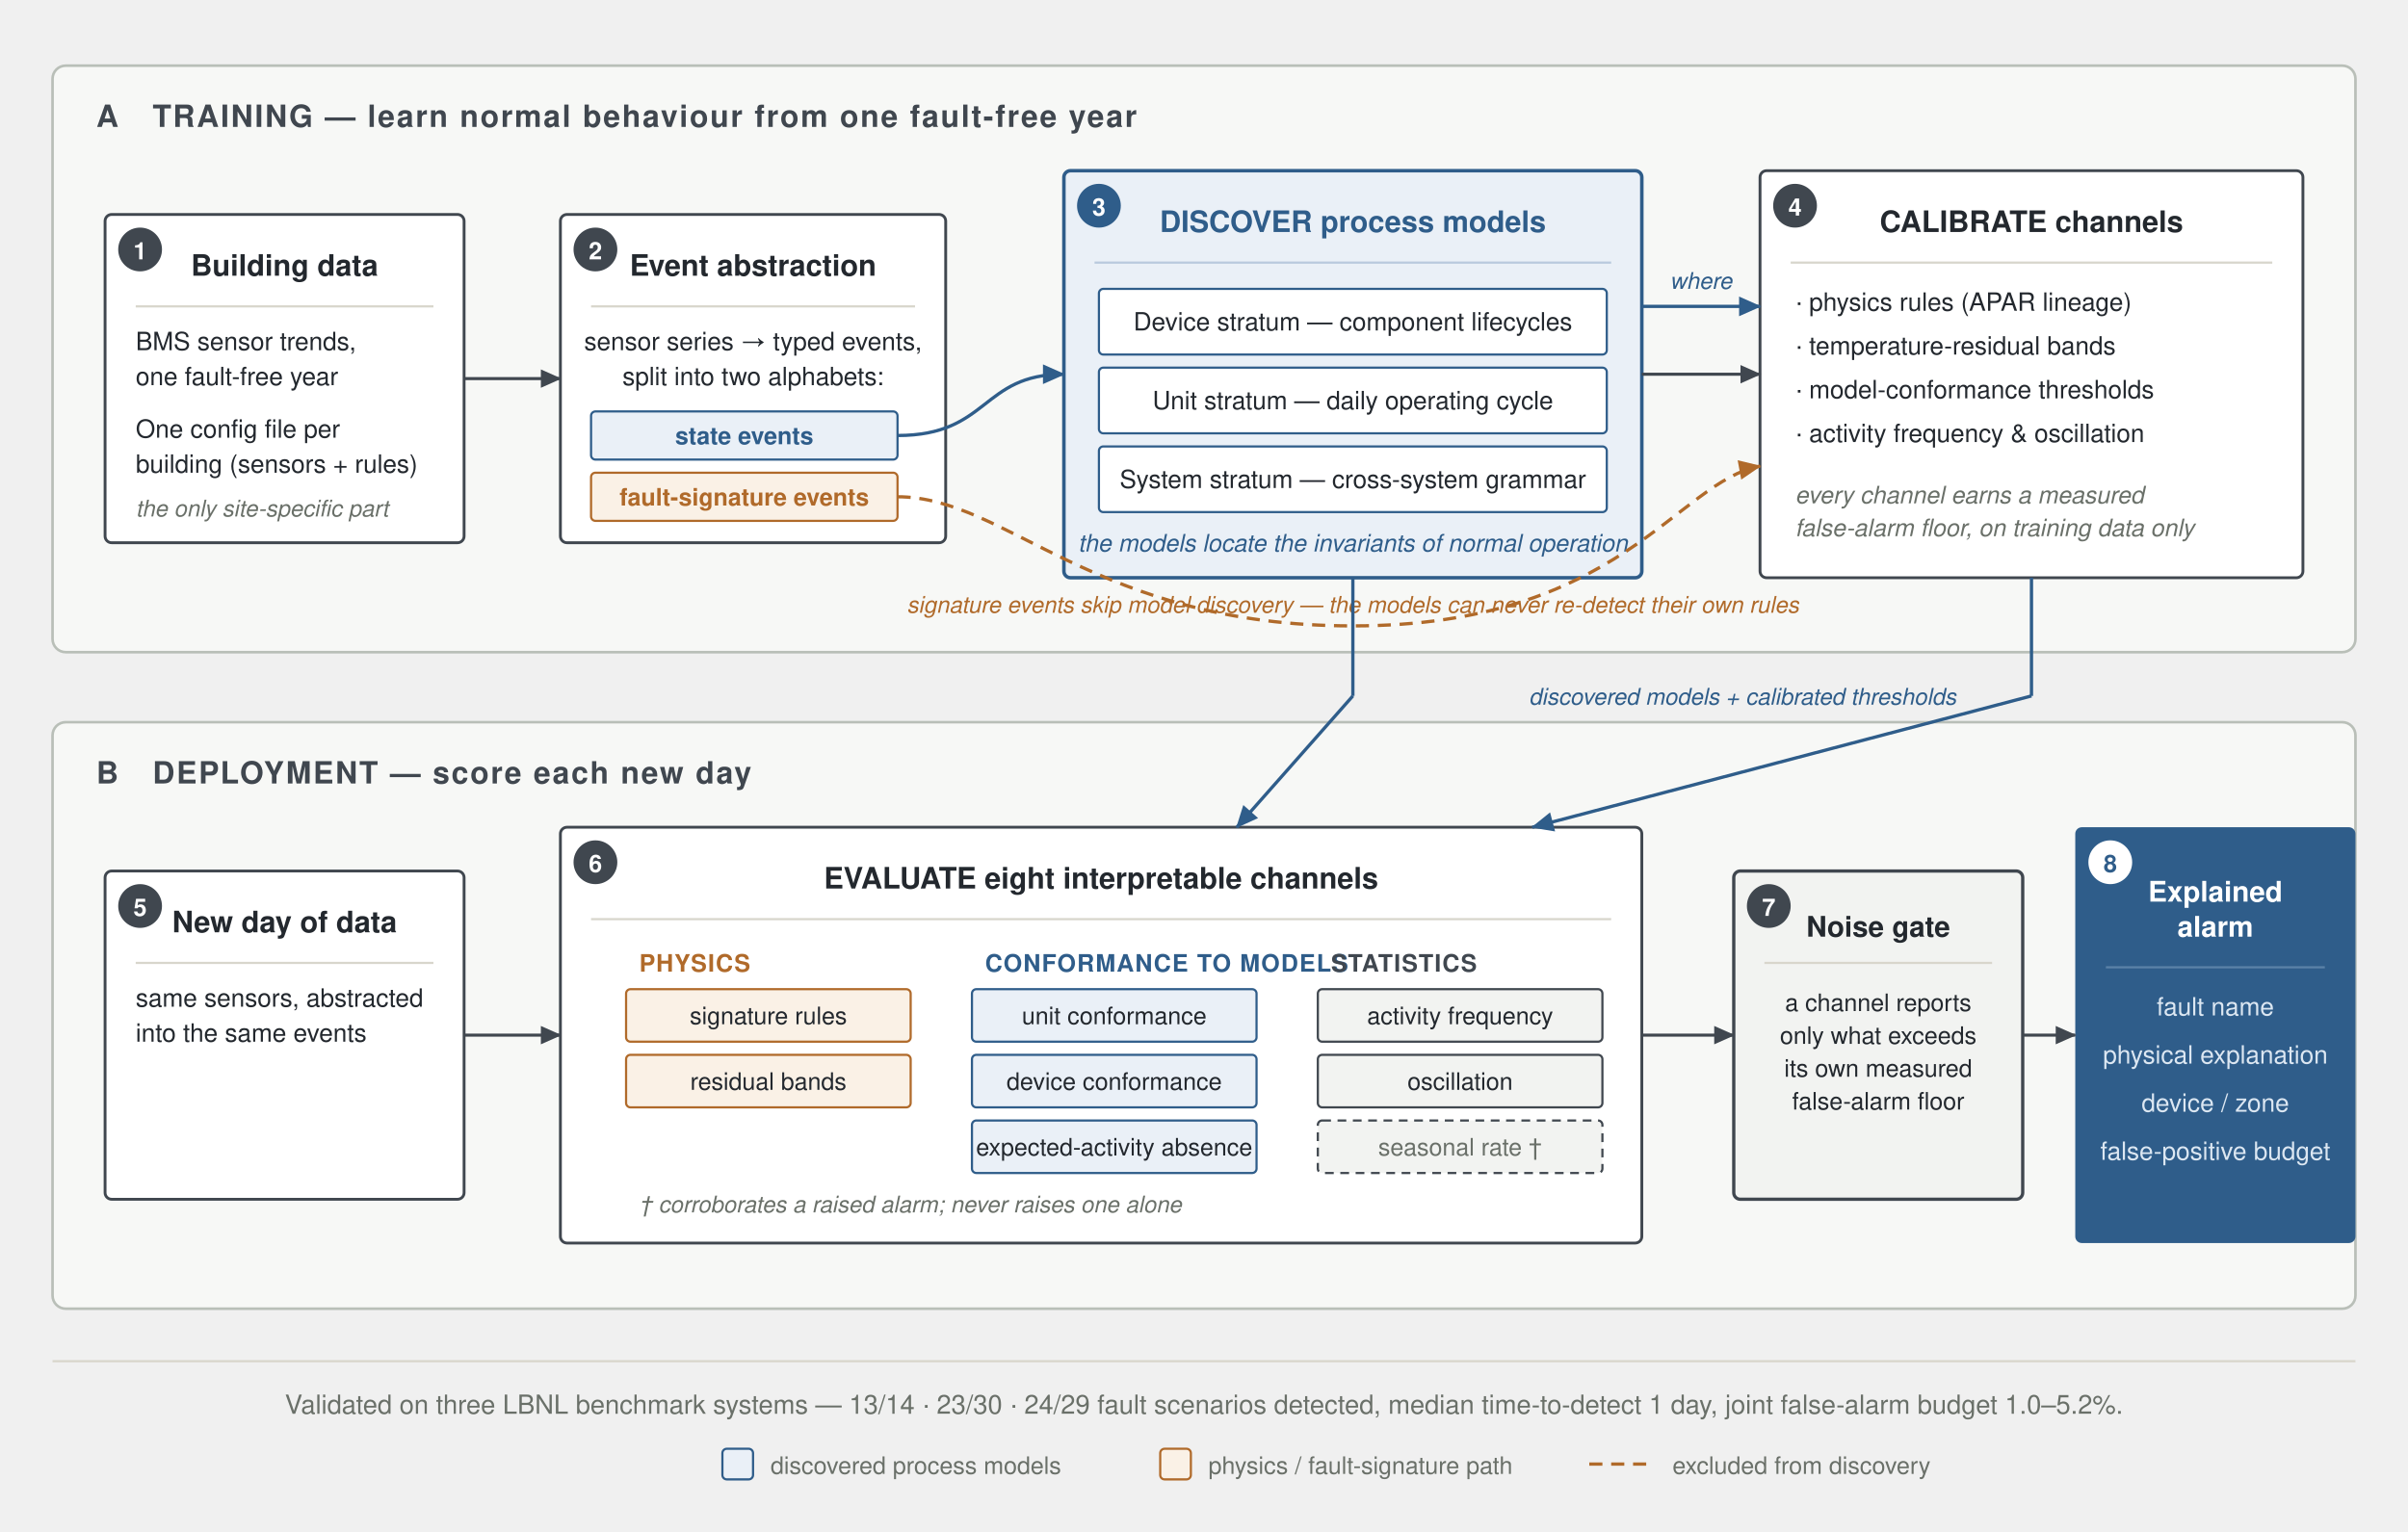
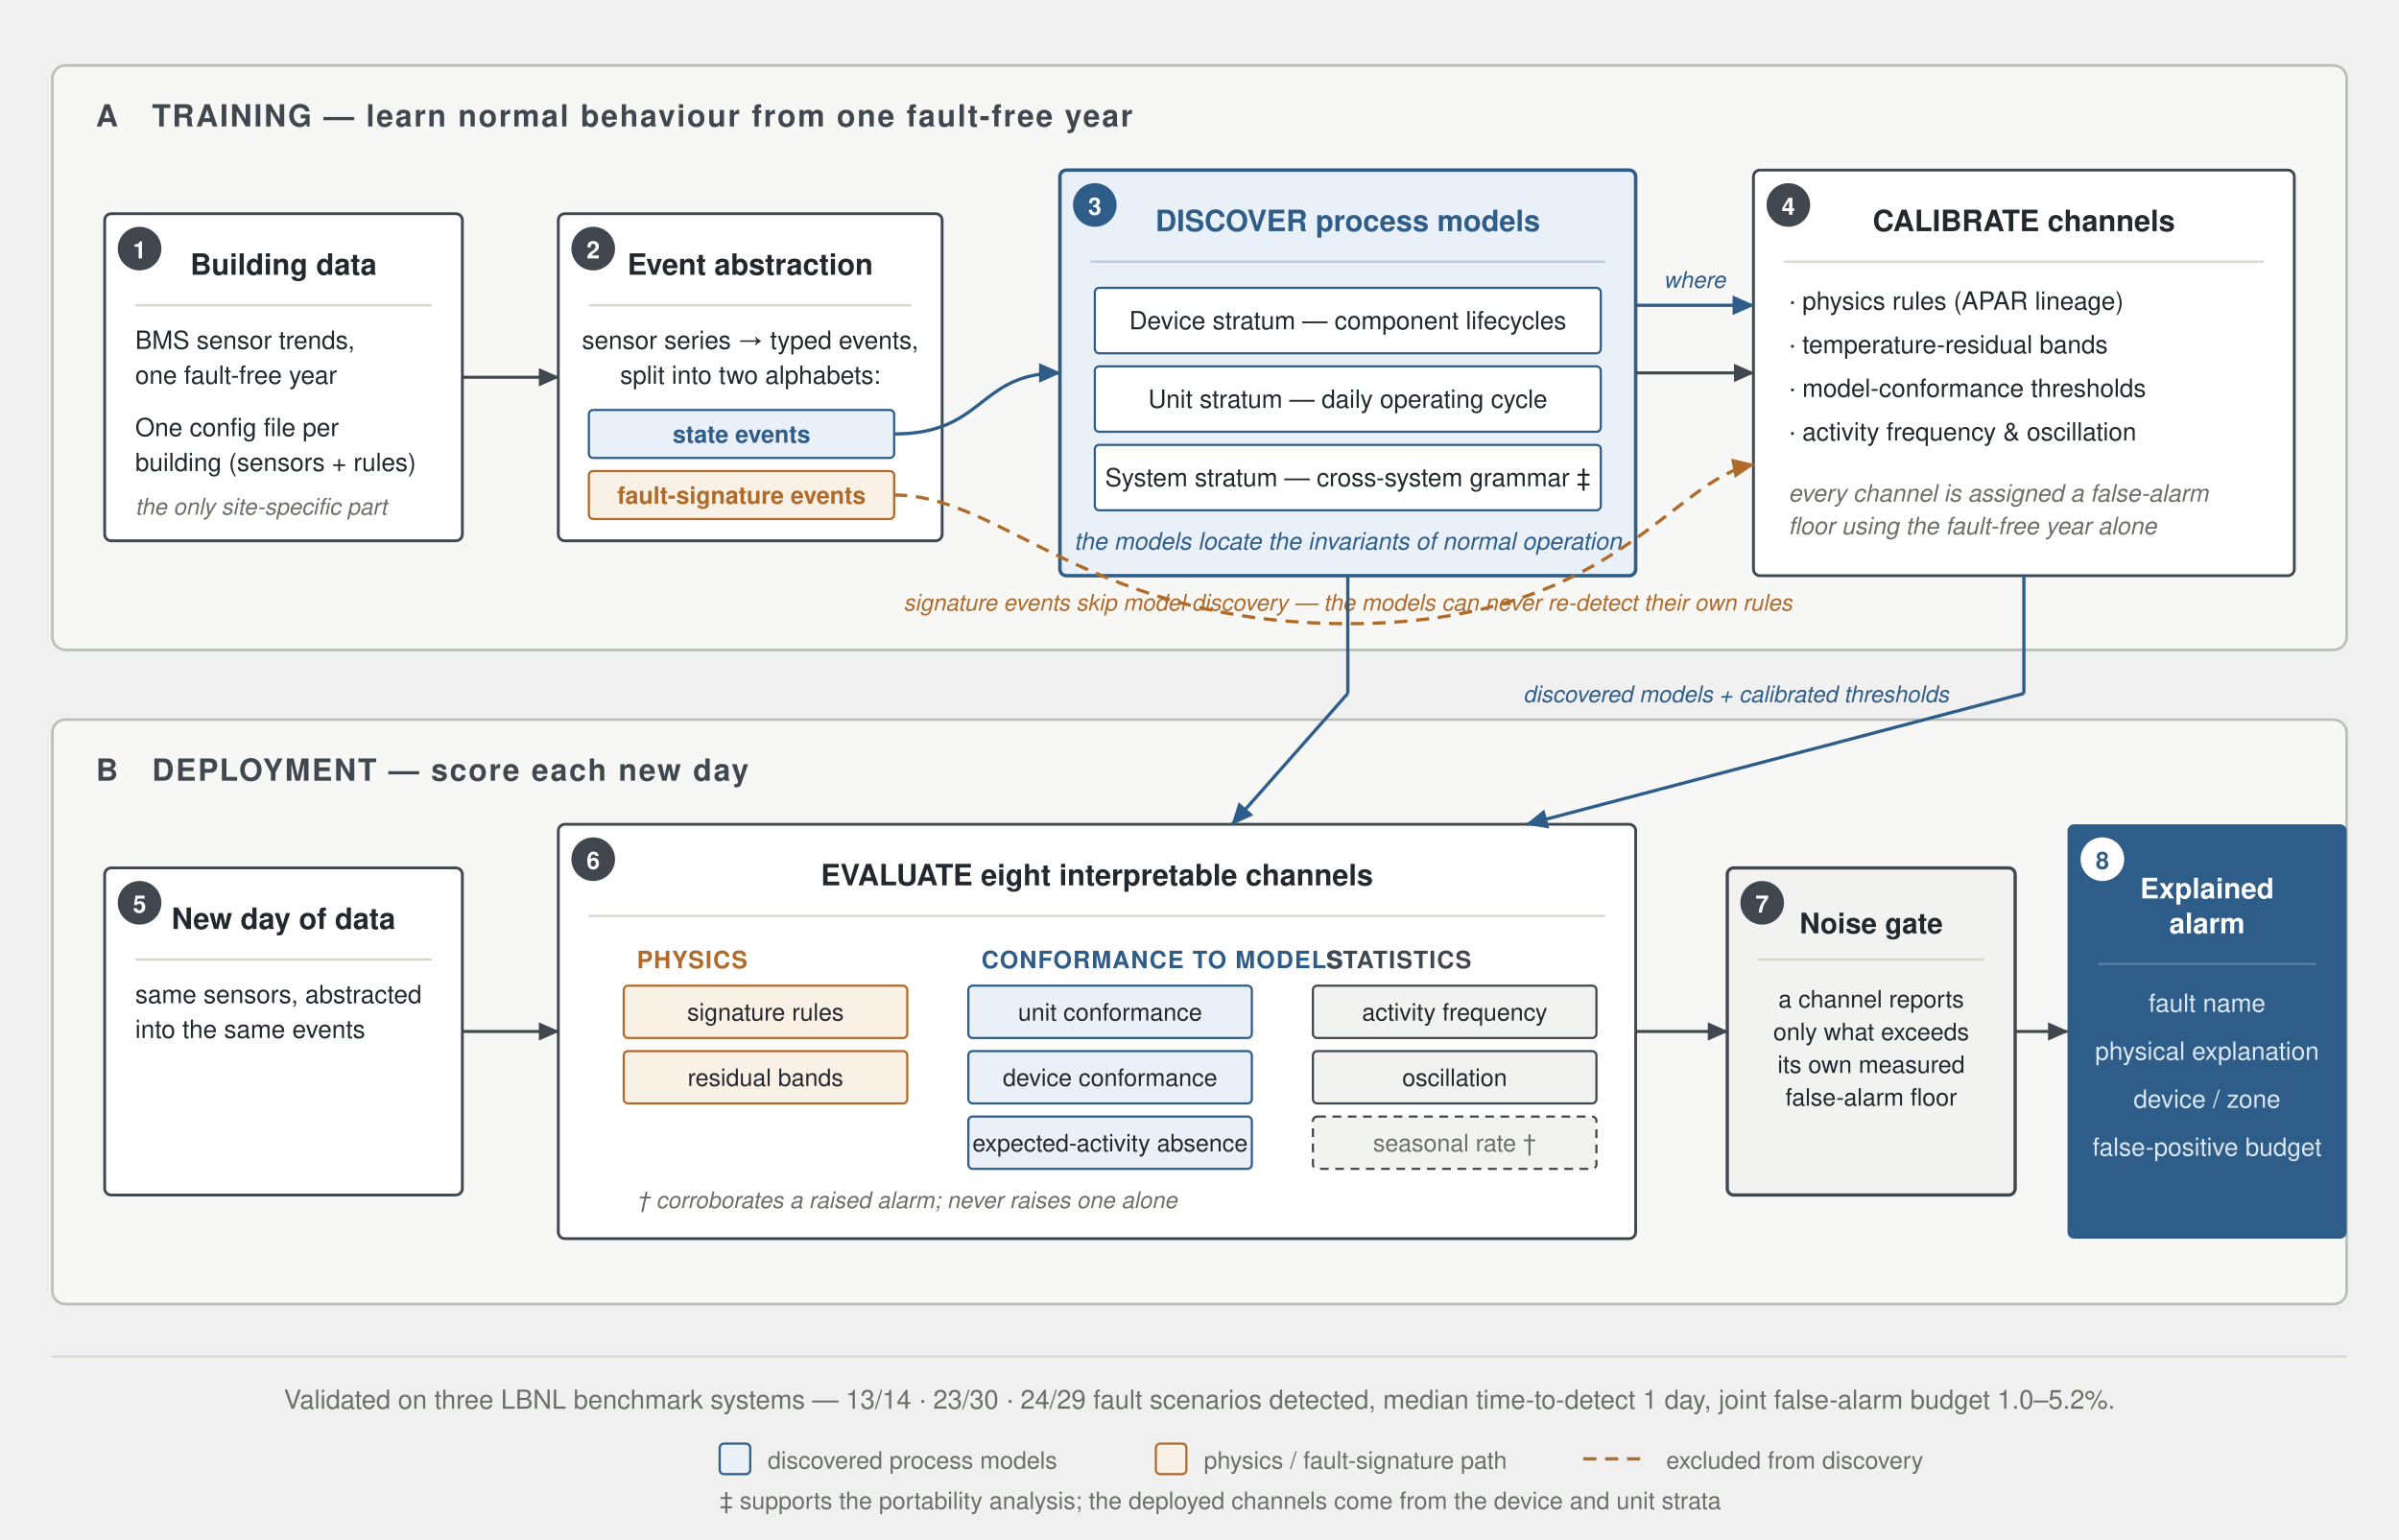
- <svg xmlns="http://www.w3.org/2000/svg" viewBox="0 0 1100 700" width="1100" height="700" font-family="Helvetica Neue, Helvetica, Arial, sans-serif">
+ <svg xmlns="http://www.w3.org/2000/svg" viewBox="0 0 1100 706" width="1100" height="706" font-family="Helvetica Neue, Helvetica, Arial, sans-serif">
  <defs>
    <marker id="ar" viewBox="0 0 10 10" refX="8.5" refY="5" markerWidth="7.5" markerHeight="7.5" orient="auto">
      <path d="M0,1 L9,5 L0,9 Z" fill="#40474F" />
    </marker>
    <marker id="arB" viewBox="0 0 10 10" refX="8.5" refY="5" markerWidth="7.5" markerHeight="7.5" orient="auto">
      <path d="M0,1 L9,5 L0,9 Z" fill="#B06A2A" />
    </marker>
    <marker id="arBlue" viewBox="0 0 10 10" refX="8.5" refY="5" markerWidth="7.5" markerHeight="7.5" orient="auto">
      <path d="M0,1 L9,5 L0,9 Z" fill="#2F5D8A" />
    </marker>
  </defs>
  <rect x="24" y="30" width="1052" height="268" rx="6" fill="#F7F8F6" stroke="#B9BFB8" stroke-width="1.2" />
  <text x="44" y="58" font-size="14" font-weight="700" letter-spacing="0.8" fill="#40474F">A TRAINING — learn normal behaviour from one fault-free year</text>
  <g>
    <rect x="48" y="98" width="164" height="150" rx="3" fill="#FFFFFF" stroke="#40474F" stroke-width="1.3" />
    <circle cx="64" cy="114" r="10" fill="#40474F" />
    <text x="64" y="118.5" text-anchor="middle" font-size="11" font-weight="700" fill="#FFF">1</text>
    <text x="130" y="126" text-anchor="middle" font-size="13.5" font-weight="600" fill="#23282E">Building data</text>
    <line x1="62" y1="140" x2="198" y2="140" stroke="#D8D6CC" />
    <text x="62" y="160" font-size="11.5" fill="#23282E">BMS sensor trends,</text>
    <text x="62" y="176" font-size="11.5" fill="#23282E">one fault-free year</text>
    <text x="62" y="200" font-size="11.5" fill="#23282E">One config file per</text>
    <text x="62" y="216" font-size="11.5" fill="#23282E">building (sensors + rules)</text>
    <text x="62" y="236" font-size="10.5" font-style="italic" fill="#6A7069">the only site-specific part</text>
  </g>
  <g>
    <rect x="256" y="98" width="176" height="150" rx="3" fill="#FFFFFF" stroke="#40474F" stroke-width="1.3" />
    <circle cx="272" cy="114" r="10" fill="#40474F" />
    <text x="272" y="118.5" text-anchor="middle" font-size="11" font-weight="700" fill="#FFF">2</text>
    <text x="344" y="126" text-anchor="middle" font-size="13.5" font-weight="600" fill="#23282E">Event abstraction</text>
    <line x1="270" y1="140" x2="418" y2="140" stroke="#D8D6CC" />
    <text x="344" y="160" text-anchor="middle" font-size="11.5" fill="#23282E">sensor series → typed events,</text>
    <text x="344" y="176" text-anchor="middle" font-size="11.5" fill="#23282E">split into two alphabets:</text>
    <rect x="270" y="188" width="140" height="22" rx="2" fill="#EAF0F7" stroke="#2F5D8A" />
    <text x="340" y="203" text-anchor="middle" font-size="11" fill="#2F5D8A" font-weight="600">state events</text>
    <rect x="270" y="216" width="140" height="22" rx="2" fill="#FAF1E6" stroke="#B06A2A" />
    <text x="340" y="231" text-anchor="middle" font-size="11" fill="#B06A2A" font-weight="600">fault-signature events</text>
  </g>
  <g>
    <rect x="486" y="78" width="264" height="186" rx="3" fill="#EAF0F7" stroke="#2F5D8A" stroke-width="1.6" />
    <circle cx="502" cy="94" r="10" fill="#2F5D8A" />
    <text x="502" y="98.5" text-anchor="middle" font-size="11" font-weight="700" fill="#FFF">3</text>
    <text x="618" y="106" text-anchor="middle" font-size="13.5" font-weight="700" fill="#2F5D8A">DISCOVER  process models</text>
    <line x1="500" y1="120" x2="736" y2="120" stroke="#B9CADD" />
    <rect x="502" y="132" width="232" height="30" rx="2" fill="#FFFFFF" stroke="#2F5D8A" />
    <text x="618" y="151" text-anchor="middle" font-size="11.5" fill="#23282E">Device stratum — component lifecycles</text>
    <rect x="502" y="168" width="232" height="30" rx="2" fill="#FFFFFF" stroke="#2F5D8A" />
    <text x="618" y="187" text-anchor="middle" font-size="11.5" fill="#23282E">Unit stratum — daily operating cycle</text>
    <rect x="502" y="204" width="232" height="30" rx="2" fill="#FFFFFF" stroke="#2F5D8A" />
-     <text x="618" y="223" text-anchor="middle" font-size="11.5" fill="#23282E">System stratum — cross-system grammar</text>
+     <text x="618" y="223" text-anchor="middle" font-size="11.5" fill="#23282E">System stratum — cross-system grammar ‡</text>
    <text x="618" y="252" text-anchor="middle" font-size="11" font-style="italic" fill="#2F5D8A">the models locate the invariants of normal operation</text>
  </g>
  <g>
    <rect x="804" y="78" width="248" height="186" rx="3" fill="#FFFFFF" stroke="#40474F" stroke-width="1.3" />
    <circle cx="820" cy="94" r="10" fill="#40474F" />
    <text x="820" y="98.5" text-anchor="middle" font-size="11" font-weight="700" fill="#FFF">4</text>
    <text x="928" y="106" text-anchor="middle" font-size="13.5" font-weight="700" fill="#23282E">CALIBRATE  channels</text>
    <line x1="818" y1="120" x2="1038" y2="120" stroke="#D8D6CC" />
    <text x="820" y="142" font-size="11.5" fill="#23282E">· physics rules (APAR lineage)</text>
    <text x="820" y="162" font-size="11.5" fill="#23282E">· temperature-residual bands</text>
    <text x="820" y="182" font-size="11.5" fill="#23282E">· model-conformance thresholds</text>
    <text x="820" y="202" font-size="11.5" fill="#23282E">· activity frequency &amp; oscillation</text>
-     <text x="820" y="230" font-size="11" font-style="italic" fill="#6A7069">every channel earns a measured</text>
-     <text x="820" y="245" font-size="11" font-style="italic" fill="#6A7069">false-alarm floor, on training data only</text>
+     <text x="820" y="230" font-size="11" font-style="italic" fill="#6A7069">every channel is assigned a false-alarm</text>
+     <text x="820" y="245" font-size="11" font-style="italic" fill="#6A7069">floor using the fault-free year alone</text>
  </g>
  <rect x="24" y="330" width="1052" height="268" rx="6" fill="#F7F8F6" stroke="#B9BFB8" stroke-width="1.2" />
  <text x="44" y="358" font-size="14" font-weight="700" letter-spacing="0.8" fill="#40474F">B DEPLOYMENT — score each new day</text>
  <g>
    <rect x="48" y="398" width="164" height="150" rx="3" fill="#FFFFFF" stroke="#40474F" stroke-width="1.3" />
    <circle cx="64" cy="414" r="10" fill="#40474F" />
    <text x="64" y="418.5" text-anchor="middle" font-size="11" font-weight="700" fill="#FFF">5</text>
    <text x="130" y="426" text-anchor="middle" font-size="13.5" font-weight="600" fill="#23282E">New day of data</text>
    <line x1="62" y1="440" x2="198" y2="440" stroke="#D8D6CC" />
    <text x="62" y="460" font-size="11.5" fill="#23282E">same sensors, abstracted</text>
    <text x="62" y="476" font-size="11.5" fill="#23282E">into the same events</text>
  </g>
  <g>
    <rect x="256" y="378" width="494" height="190" rx="3" fill="#FFFFFF" stroke="#40474F" stroke-width="1.3" />
    <circle cx="272" cy="394" r="10" fill="#40474F" />
    <text x="272" y="398.5" text-anchor="middle" font-size="11" font-weight="700" fill="#FFF">6</text>
    <text x="503" y="406" text-anchor="middle" font-size="13.5" font-weight="700" fill="#23282E">EVALUATE  eight interpretable channels</text>
    <line x1="270" y1="420" x2="736" y2="420" stroke="#D8D6CC" />
    <text x="292" y="444" font-size="11" font-weight="700" letter-spacing="0.5" fill="#B06A2A">PHYSICS</text>
    <rect x="286" y="452" width="130" height="24" rx="2" fill="#FAF1E6" stroke="#B06A2A" />
    <text x="351" y="468" text-anchor="middle" font-size="11" fill="#23282E">signature rules</text>
    <rect x="286" y="482" width="130" height="24" rx="2" fill="#FAF1E6" stroke="#B06A2A" />
    <text x="351" y="498" text-anchor="middle" font-size="11" fill="#23282E">residual bands</text>
    <text x="450" y="444" font-size="11" font-weight="700" letter-spacing="0.5" fill="#2F5D8A">CONFORMANCE TO MODELS</text>
    <rect x="444" y="452" width="130" height="24" rx="2" fill="#EAF0F7" stroke="#2F5D8A" />
    <text x="509" y="468" text-anchor="middle" font-size="11" fill="#23282E">unit conformance</text>
    <rect x="444" y="482" width="130" height="24" rx="2" fill="#EAF0F7" stroke="#2F5D8A" />
    <text x="509" y="498" text-anchor="middle" font-size="11" fill="#23282E">device conformance</text>
    <rect x="444" y="512" width="130" height="24" rx="2" fill="#EAF0F7" stroke="#2F5D8A" />
    <text x="509" y="528" text-anchor="middle" font-size="11" fill="#23282E">expected-activity absence</text>
    <text x="608" y="444" font-size="11" font-weight="700" letter-spacing="0.5" fill="#40474F">STATISTICS</text>
    <rect x="602" y="452" width="130" height="24" rx="2" fill="#F2F3F1" stroke="#40474F" />
    <text x="667" y="468" text-anchor="middle" font-size="11" fill="#23282E">activity frequency</text>
    <rect x="602" y="482" width="130" height="24" rx="2" fill="#F2F3F1" stroke="#40474F" />
    <text x="667" y="498" text-anchor="middle" font-size="11" fill="#23282E">oscillation</text>
    <rect x="602" y="512" width="130" height="24" rx="2" fill="#F2F3F1" stroke="#40474F" stroke-dasharray="4 3" />
    <text x="667" y="528" text-anchor="middle" font-size="11" fill="#6A7069">seasonal rate †</text>
    <text x="292" y="554" font-size="10.5" font-style="italic" fill="#6A7069">† corroborates a raised alarm; never raises one alone</text>
  </g>
  <g>
    <rect x="792" y="398" width="132" height="150" rx="3" fill="#F2F3F1" stroke="#40474F" stroke-width="1.5" />
    <circle cx="808" cy="414" r="10" fill="#40474F" />
    <text x="808" y="418.5" text-anchor="middle" font-size="11" font-weight="700" fill="#FFF">7</text>
    <text x="858" y="428" text-anchor="middle" font-size="13" font-weight="700" fill="#23282E">Noise gate</text>
    <line x1="806" y1="440" x2="910" y2="440" stroke="#D8D6CC" />
    <text x="858" y="462" text-anchor="middle" font-size="11" fill="#23282E">a channel reports</text>
    <text x="858" y="477" text-anchor="middle" font-size="11" fill="#23282E">only what exceeds</text>
    <text x="858" y="492" text-anchor="middle" font-size="11" fill="#23282E">its own measured</text>
    <text x="858" y="507" text-anchor="middle" font-size="11" fill="#23282E">false-alarm floor</text>
  </g>
  <g>
    <rect x="948" y="378" width="128" height="190" rx="3" fill="#2F5D8A" />
    <circle cx="964" cy="394" r="10" fill="#FFFFFF" />
    <text x="964" y="398.5" text-anchor="middle" font-size="11" font-weight="700" fill="#2F5D8A">8</text>
    <text x="1012" y="412" text-anchor="middle" font-size="13" font-weight="700" fill="#FFFFFF">Explained</text>
    <text x="1012" y="428" text-anchor="middle" font-size="13" font-weight="700" fill="#FFFFFF">alarm</text>
    <line x1="962" y1="442" x2="1062" y2="442" stroke="#5B82A8" />
    <text x="1012" y="464" text-anchor="middle" font-size="11.5" fill="#DCE7F2">fault name</text>
    <text x="1012" y="486" text-anchor="middle" font-size="11.5" fill="#DCE7F2">physical explanation</text>
    <text x="1012" y="508" text-anchor="middle" font-size="11.5" fill="#DCE7F2">device / zone</text>
    <text x="1012" y="530" text-anchor="middle" font-size="11.5" fill="#DCE7F2">false-positive budget</text>
  </g>
  <g stroke="#40474F" stroke-width="1.4" fill="none">
    <line x1="212" y1="173" x2="256" y2="173" marker-end="url(#ar)" />
    <line x1="750" y1="171" x2="804" y2="171" marker-end="url(#ar)" />
    <line x1="212" y1="473" x2="256" y2="473" marker-end="url(#ar)" />
    <line x1="750" y1="473" x2="792" y2="473" marker-end="url(#ar)" />
    <line x1="924" y1="473" x2="948" y2="473" marker-end="url(#ar)" />
  </g>
  <path d="M410,199 C452,199 448,171 486,171" stroke="#2F5D8A" stroke-width="1.5" fill="none" marker-end="url(#arBlue)" />
  <path d="M410,227 C460,227 500,286 618,286 C740,286 766,220 804,213" stroke="#B06A2A" stroke-width="1.5" stroke-dasharray="6 4" fill="none" marker-end="url(#arB)" />
  <text x="618" y="280" text-anchor="middle" font-size="10.5" font-style="italic" fill="#B06A2A">signature events skip model discovery — the models can never re-detect their own rules</text>
  <line x1="750" y1="140" x2="804" y2="140" stroke="#2F5D8A" stroke-width="1.5" marker-end="url(#arBlue)" />
  <text x="777" y="132" text-anchor="middle" font-size="10.5" font-style="italic" fill="#2F5D8A">where</text>
  <g stroke="#2F5D8A" stroke-width="1.5" fill="none">
    <line x1="618" y1="264" x2="618" y2="308" />
    <line x1="928" y1="264" x2="928" y2="308" />
    <path d="M618,308 L618,318 M928,308 L928,318" />
    <line x1="618" y1="318" x2="565" y2="378" marker-end="url(#arBlue)" />
    <line x1="928" y1="318" x2="700" y2="378" marker-end="url(#arBlue)" />
  </g>
  <text x="796" y="322" text-anchor="middle" font-size="10.5" font-style="italic" fill="#2F5D8A">discovered models + calibrated thresholds</text>
  <line x1="24" y1="622" x2="1076" y2="622" stroke="#D8D6CC" />
  <text x="550" y="646" text-anchor="middle" font-size="12" fill="#6A7069">Validated on three LBNL benchmark systems — 13/14 · 23/30 · 24/29 fault scenarios detected, median time-to-detect 1 day, joint false-alarm budget 1.0–5.2%.</text>
  <g font-size="11" fill="#6A7069">
    <rect x="330" y="662" width="14" height="14" rx="2" fill="#EAF0F7" stroke="#2F5D8A" />
    <text x="352" y="673.5">discovered process models</text>
    <rect x="530" y="662" width="14" height="14" rx="2" fill="#FAF1E6" stroke="#B06A2A" />
    <text x="552" y="673.5">physics / fault-signature path</text>
    <line x1="726" y1="669" x2="756" y2="669" stroke="#B06A2A" stroke-width="1.5" stroke-dasharray="6 4" />
    <text x="764" y="673.5">excluded from discovery</text>
+     <text x="330" y="692">‡ supports the portability analysis; the deployed channels come from the device and unit strata</text>
  </g>
</svg>
